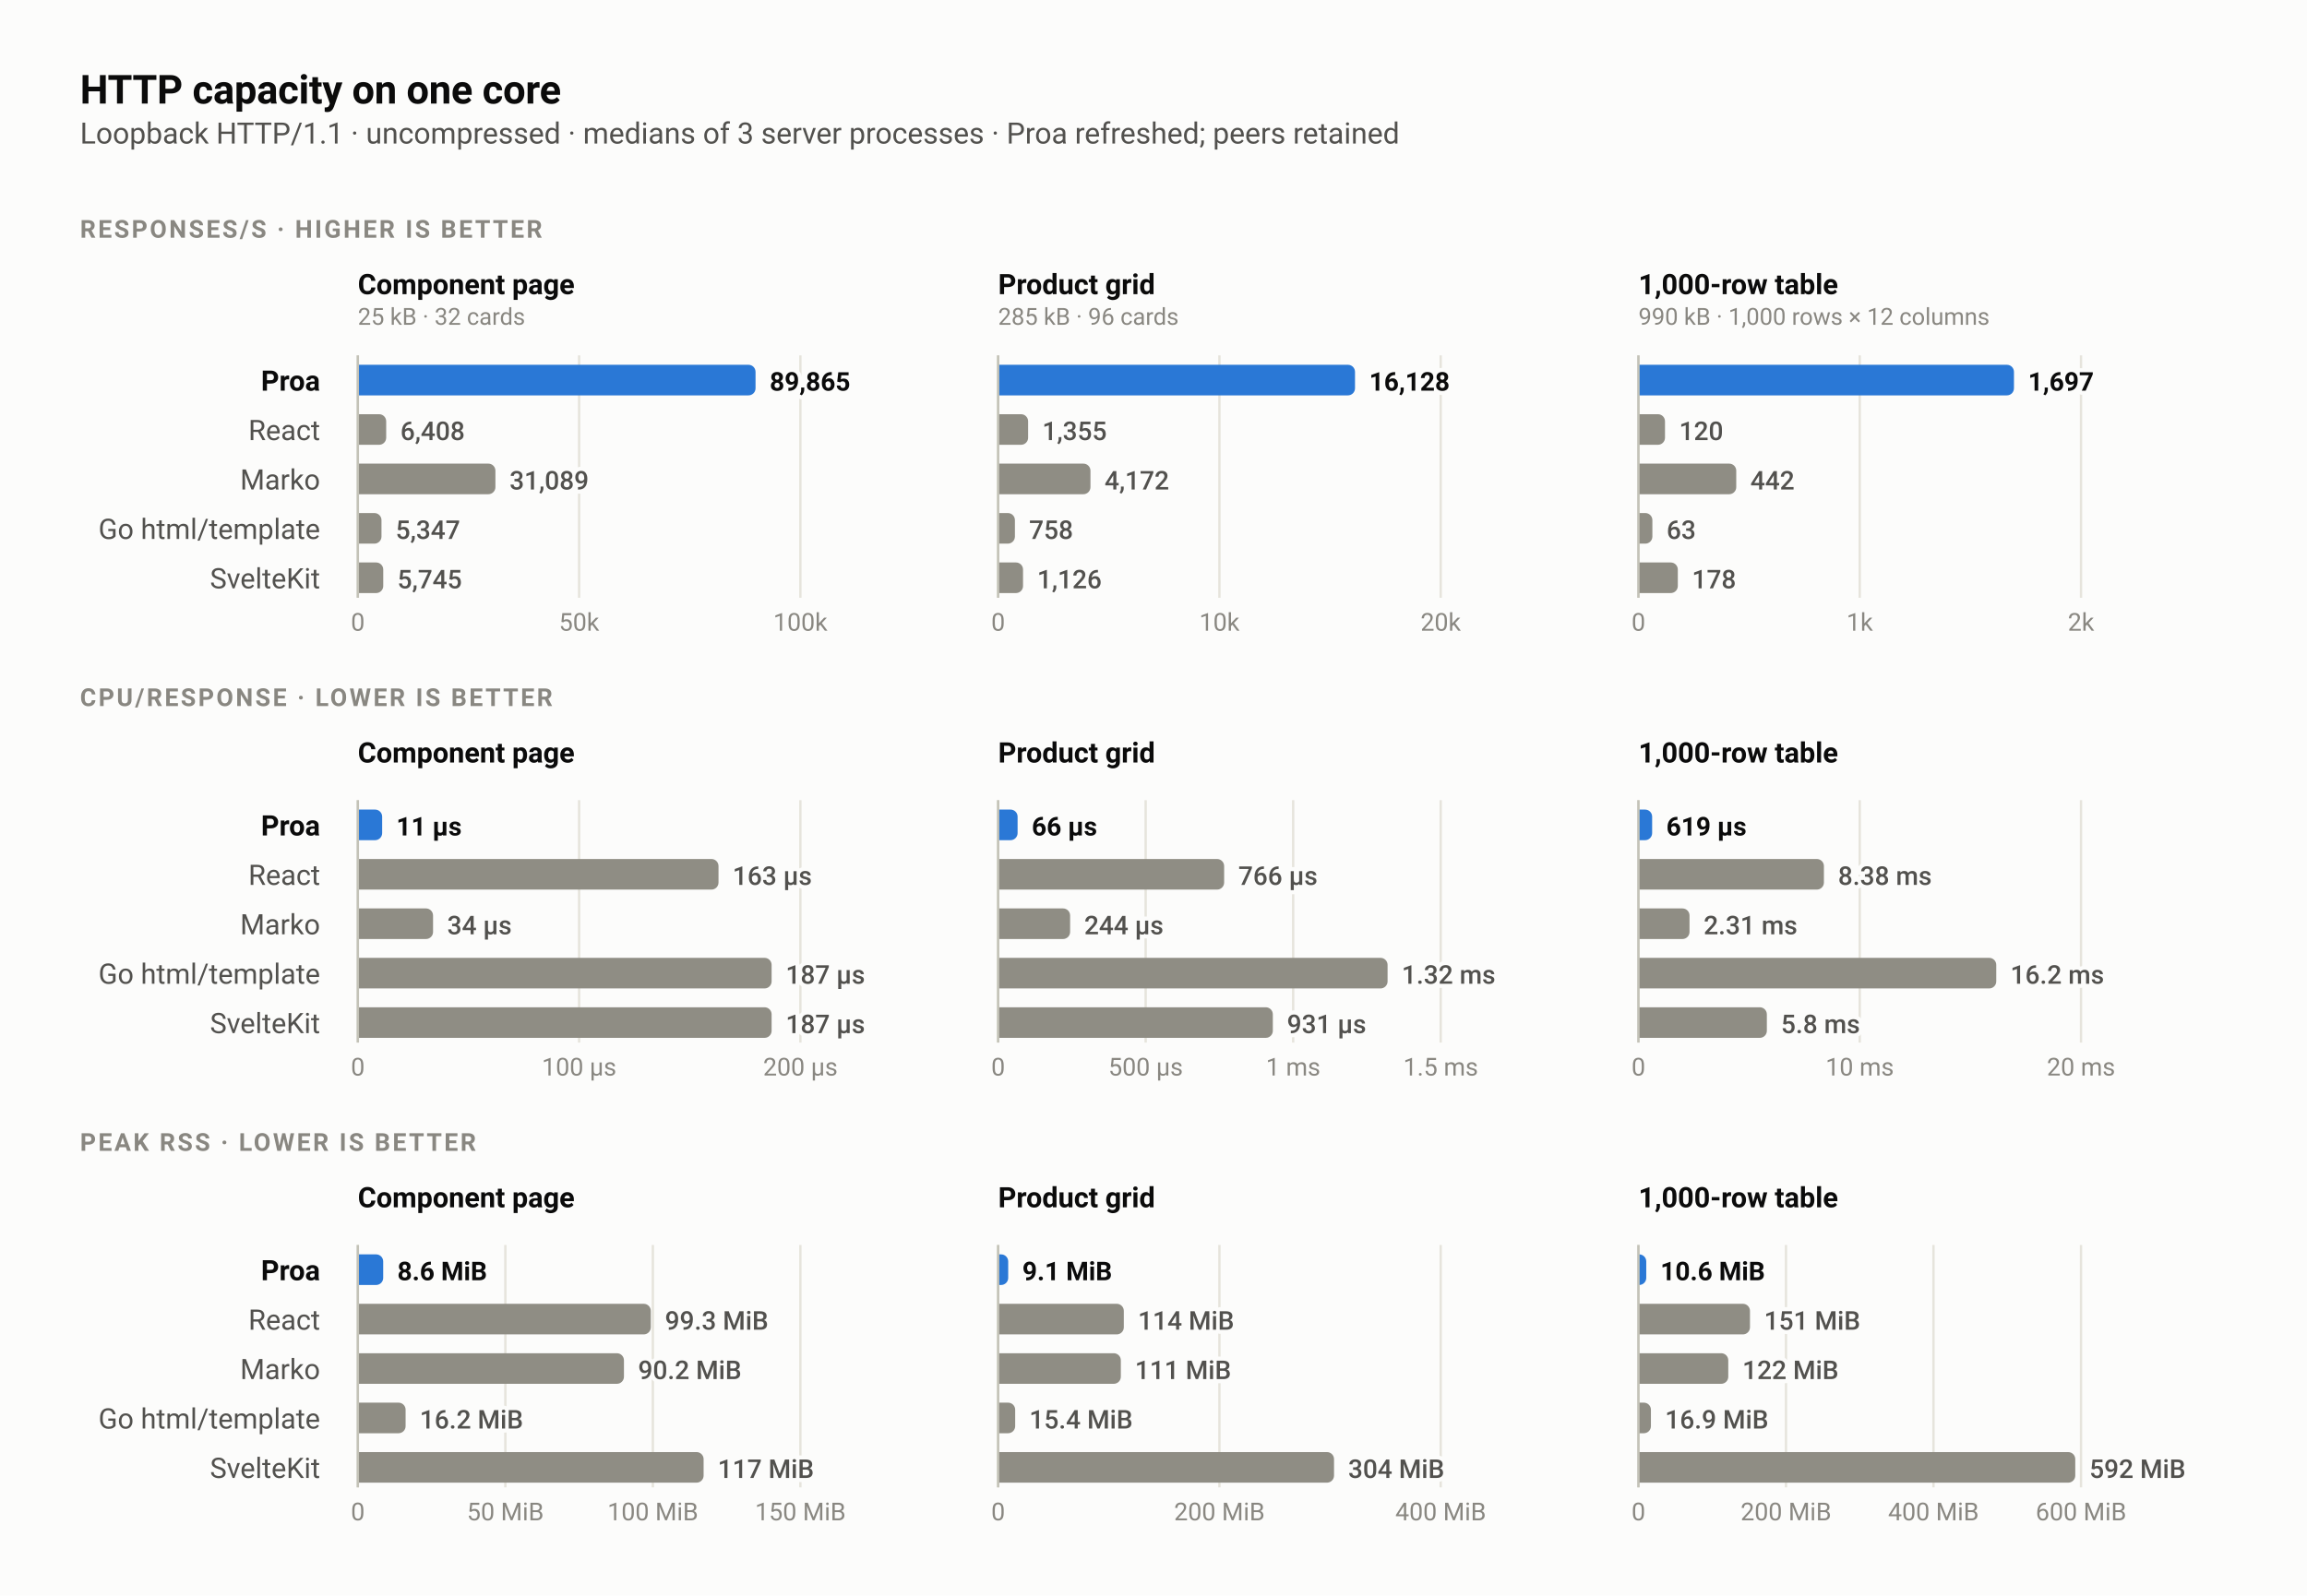
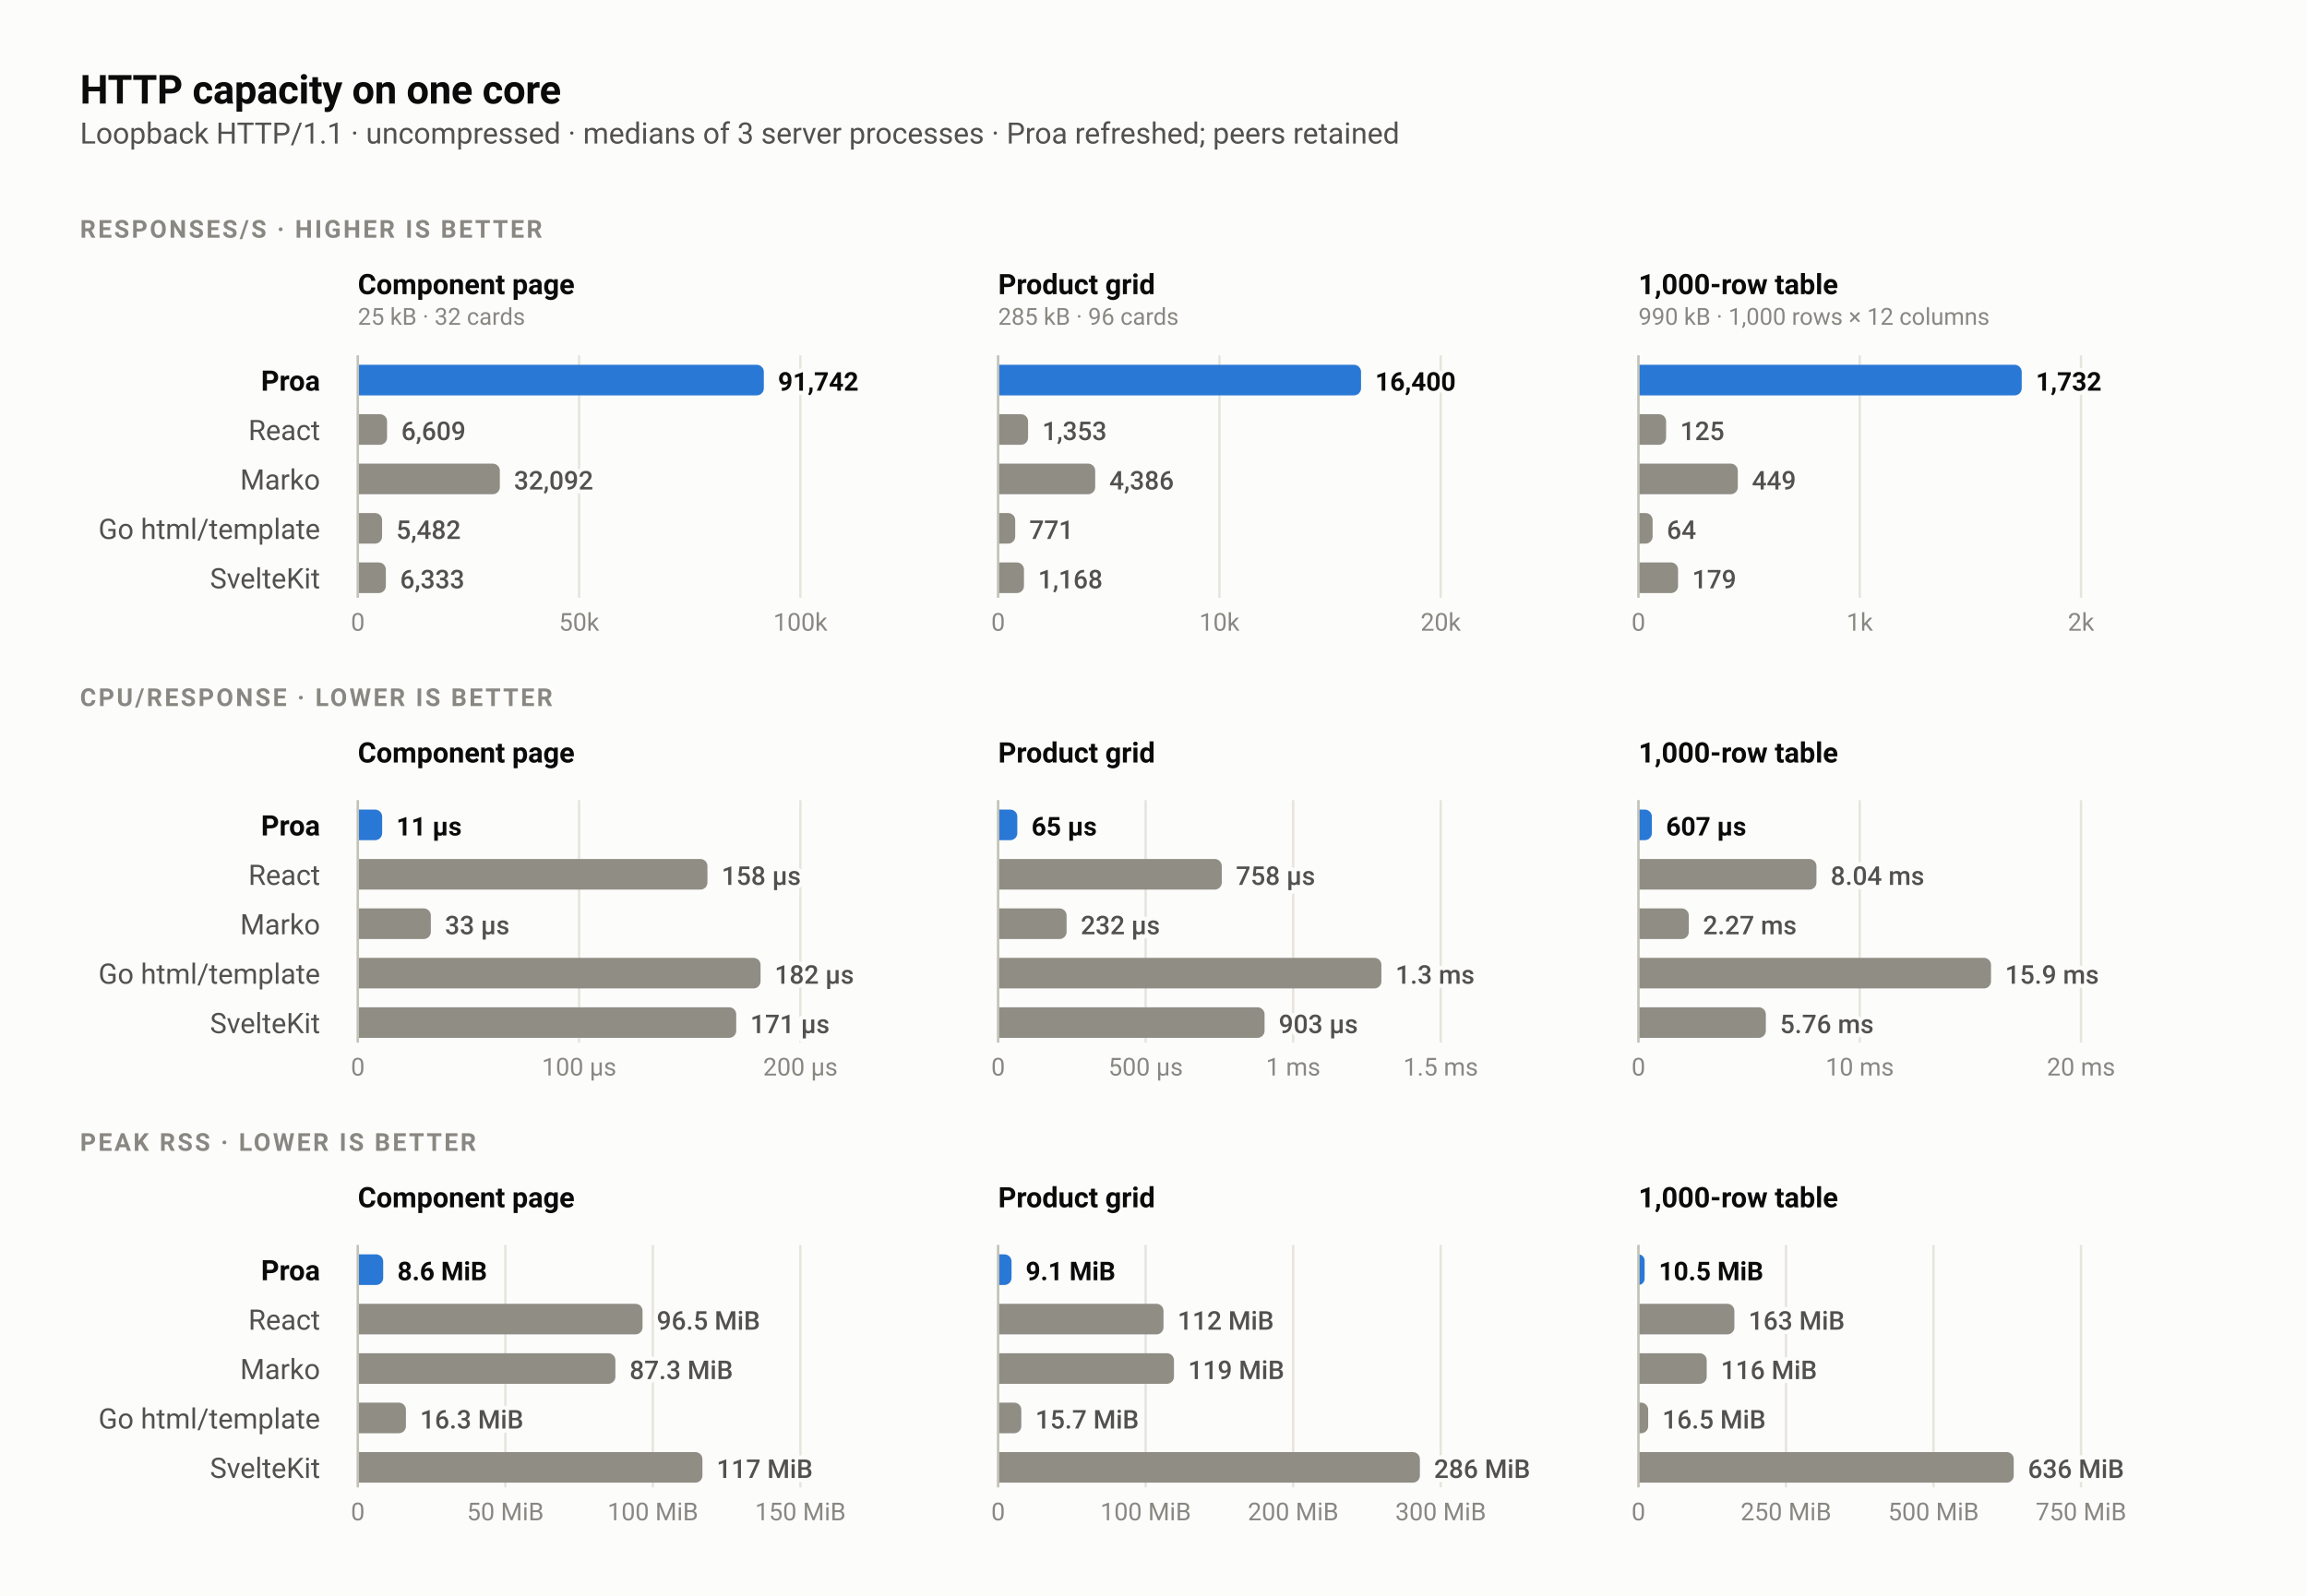
<svg xmlns="http://www.w3.org/2000/svg" width="980" height="678" viewBox="0 0 980 678" role="img" aria-labelledby="ttl dsc">
  <style>
  text { font-family: system-ui, -apple-system, "Segoe UI", Roboto, "Helvetica Neue", Arial, sans-serif; }
  .t   { font-size: 17px; font-weight: 600; fill: #0b0b0b; letter-spacing: -.005em; }
  .d   { font-size: 12.5px; font-weight: 400; fill: #52514e; }
  .eb  { font-size: 10.5px; font-weight: 600; fill: #898781; letter-spacing: .09em; }
  .cat { font-size: 12px; font-weight: 400; fill: #52514e; }
  .catb{ font-size: 12px; font-weight: 600; fill: #0b0b0b; }
  .lg  { font-size: 12px; font-weight: 400; fill: #52514e; }
  .tick{ font-size: 10.5px; font-weight: 400; fill: #898781; font-variant-numeric: tabular-nums; }
  .val { font-size: 11px; font-weight: 500; fill: #52514e; font-variant-numeric: tabular-nums;
         paint-order: stroke; stroke: #fcfcfb; stroke-width: 3.5px; stroke-linejoin: round; }
  .valb{ font-size: 11px; font-weight: 600; fill: #0b0b0b; font-variant-numeric: tabular-nums;
         paint-order: stroke; stroke: #fcfcfb; stroke-width: 3.5px; stroke-linejoin: round; }
  .valw{ font-size: 11px; font-weight: 600; fill: #fcfcfb; font-variant-numeric: tabular-nums; }
  .note{ font-size: 10px; font-weight: 400; fill: #898781; }
  .mono{ font-family: ui-monospace, SFMono-Regular, "SF Mono", Menlo, Consolas, monospace; }
  .end { text-anchor: end; }
  .mid { text-anchor: middle; }
</style>
  <rect width="980" height="678" fill="#fcfcfb" />
  <text x="34" y="44" class="t">HTTP capacity on one core</text>
  <text x="34" y="61" class="d">Loopback HTTP/1.1 · uncompressed · medians of 3 server processes · Proa refreshed; peers retained</text>
  <text x="34" y="101" class="eb">RESPONSES/S · HIGHER IS BETTER</text>
  <text x="152" y="125" class="catb">Component page</text>
  <text x="152" y="138" class="note">25 kB · 32 cards</text>
  <path d="M152 151L152 254" stroke="#e6e4dc" stroke-width="1" />
  <text x="152" y="268" class="tick mid">0</text>
  <path d="M246 151L246 254" stroke="#e6e4dc" stroke-width="1" />
  <text x="246" y="268" class="tick mid">50k</text>
  <path d="M340 151L340 254" stroke="#e6e4dc" stroke-width="1" />
  <text x="340" y="268" class="tick mid">100k</text>
-   <path d="M152 155H317.95a3 3 0 0 1 3 3V165a3 3 0 0 1 -3 3H152Z" fill="#2a78d6" />
-   <text x="326.95" y="166" class="valb">89,865</text>
+   <path d="M152 155H321.47a3 3 0 0 1 3 3V165a3 3 0 0 1 -3 3H152Z" fill="#2a78d6" />
+   <text x="330.47" y="166" class="valb">91,742</text>
  <text x="136" y="166" class="catb end">Proa</text>
-   <path d="M152 176H161.05a3 3 0 0 1 3 3V186a3 3 0 0 1 -3 3H152Z" fill="#8f8d84" />
-   <text x="170.05" y="187" class="val">6,408</text>
+   <path d="M152 176H161.42a3 3 0 0 1 3 3V186a3 3 0 0 1 -3 3H152Z" fill="#8f8d84" />
+   <text x="170.42" y="187" class="val">6,609</text>
  <text x="136" y="187" class="cat end">React</text>
-   <path d="M152 197H207.45a3 3 0 0 1 3 3V207a3 3 0 0 1 -3 3H152Z" fill="#8f8d84" />
-   <text x="216.45" y="208" class="val">31,089</text>
+   <path d="M152 197H209.33a3 3 0 0 1 3 3V207a3 3 0 0 1 -3 3H152Z" fill="#8f8d84" />
+   <text x="218.33" y="208" class="val">32,092</text>
  <text x="136" y="208" class="cat end">Marko</text>
-   <path d="M152 218H159.05a3 3 0 0 1 3 3V228a3 3 0 0 1 -3 3H152Z" fill="#8f8d84" />
-   <text x="168.05" y="229" class="val">5,347</text>
+   <path d="M152 218H159.31a3 3 0 0 1 3 3V228a3 3 0 0 1 -3 3H152Z" fill="#8f8d84" />
+   <text x="168.31" y="229" class="val">5,482</text>
  <text x="136" y="229" class="cat end">Go html/template</text>
-   <path d="M152 239H159.8a3 3 0 0 1 3 3V249a3 3 0 0 1 -3 3H152Z" fill="#8f8d84" />
-   <text x="168.8" y="250" class="val">5,745</text>
+   <path d="M152 239H160.91a3 3 0 0 1 3 3V249a3 3 0 0 1 -3 3H152Z" fill="#8f8d84" />
+   <text x="169.91" y="250" class="val">6,333</text>
  <text x="136" y="250" class="cat end">SvelteKit</text>
  <path d="M152 151L152 254" stroke="#c3c2b7" stroke-width="1" />
  <text x="424" y="125" class="catb">Product grid</text>
  <text x="424" y="138" class="note">285 kB · 96 cards</text>
  <path d="M424 151L424 254" stroke="#e6e4dc" stroke-width="1" />
  <text x="424" y="268" class="tick mid">0</text>
  <path d="M518 151L518 254" stroke="#e6e4dc" stroke-width="1" />
  <text x="518" y="268" class="tick mid">10k</text>
  <path d="M612 151L612 254" stroke="#e6e4dc" stroke-width="1" />
  <text x="612" y="268" class="tick mid">20k</text>
-   <path d="M424 155H572.6a3 3 0 0 1 3 3V165a3 3 0 0 1 -3 3H424Z" fill="#2a78d6" />
-   <text x="581.6" y="166" class="valb">16,128</text>
-   <path d="M424 176H433.74a3 3 0 0 1 3 3V186a3 3 0 0 1 -3 3H424Z" fill="#8f8d84" />
-   <text x="442.74" y="187" class="val">1,355</text>
-   <path d="M424 197H460.22a3 3 0 0 1 3 3V207a3 3 0 0 1 -3 3H424Z" fill="#8f8d84" />
-   <text x="469.22" y="208" class="val">4,172</text>
-   <path d="M424 218H428.13a3 3 0 0 1 3 3V228a3 3 0 0 1 -3 3H424Z" fill="#8f8d84" />
-   <text x="437.13" y="229" class="val">758</text>
-   <path d="M424 239H431.58a3 3 0 0 1 3 3V249a3 3 0 0 1 -3 3H424Z" fill="#8f8d84" />
-   <text x="440.58" y="250" class="val">1,126</text>
+   <path d="M424 155H575.16a3 3 0 0 1 3 3V165a3 3 0 0 1 -3 3H424Z" fill="#2a78d6" />
+   <text x="584.16" y="166" class="valb">16,400</text>
+   <path d="M424 176H433.72a3 3 0 0 1 3 3V186a3 3 0 0 1 -3 3H424Z" fill="#8f8d84" />
+   <text x="442.72" y="187" class="val">1,353</text>
+   <path d="M424 197H462.23a3 3 0 0 1 3 3V207a3 3 0 0 1 -3 3H424Z" fill="#8f8d84" />
+   <text x="471.23" y="208" class="val">4,386</text>
+   <path d="M424 218H428.25a3 3 0 0 1 3 3V228a3 3 0 0 1 -3 3H424Z" fill="#8f8d84" />
+   <text x="437.25" y="229" class="val">771</text>
+   <path d="M424 239H431.98a3 3 0 0 1 3 3V249a3 3 0 0 1 -3 3H424Z" fill="#8f8d84" />
+   <text x="440.98" y="250" class="val">1,168</text>
  <path d="M424 151L424 254" stroke="#c3c2b7" stroke-width="1" />
  <text x="696" y="125" class="catb">1,000-row table</text>
  <text x="696" y="138" class="note">990 kB · 1,000 rows × 12 columns</text>
  <path d="M696 151L696 254" stroke="#e6e4dc" stroke-width="1" />
  <text x="696" y="268" class="tick mid">0</text>
  <path d="M790 151L790 254" stroke="#e6e4dc" stroke-width="1" />
  <text x="790" y="268" class="tick mid">1k</text>
  <path d="M884 151L884 254" stroke="#e6e4dc" stroke-width="1" />
  <text x="884" y="268" class="tick mid">2k</text>
-   <path d="M696 155H852.52a3 3 0 0 1 3 3V165a3 3 0 0 1 -3 3H696Z" fill="#2a78d6" />
-   <text x="861.52" y="166" class="valb">1,697</text>
-   <path d="M696 176H704.28a3 3 0 0 1 3 3V186a3 3 0 0 1 -3 3H696Z" fill="#8f8d84" />
-   <text x="713.28" y="187" class="val">120</text>
-   <path d="M696 197H734.55a3 3 0 0 1 3 3V207a3 3 0 0 1 -3 3H696Z" fill="#8f8d84" />
-   <text x="743.55" y="208" class="val">442</text>
-   <path d="M696 218H698.92a3 3 0 0 1 3 3V228a3 3 0 0 1 -3 3H696Z" fill="#8f8d84" />
-   <text x="707.92" y="229" class="val">63</text>
-   <path d="M696 239H709.73a3 3 0 0 1 3 3V249a3 3 0 0 1 -3 3H696Z" fill="#8f8d84" />
-   <text x="718.73" y="250" class="val">178</text>
+   <path d="M696 155H855.81a3 3 0 0 1 3 3V165a3 3 0 0 1 -3 3H696Z" fill="#2a78d6" />
+   <text x="864.81" y="166" class="valb">1,732</text>
+   <path d="M696 176H704.75a3 3 0 0 1 3 3V186a3 3 0 0 1 -3 3H696Z" fill="#8f8d84" />
+   <text x="713.75" y="187" class="val">125</text>
+   <path d="M696 197H735.21a3 3 0 0 1 3 3V207a3 3 0 0 1 -3 3H696Z" fill="#8f8d84" />
+   <text x="744.21" y="208" class="val">449</text>
+   <path d="M696 218H699.02a3 3 0 0 1 3 3V228a3 3 0 0 1 -3 3H696Z" fill="#8f8d84" />
+   <text x="708.02" y="229" class="val">64</text>
+   <path d="M696 239H709.83a3 3 0 0 1 3 3V249a3 3 0 0 1 -3 3H696Z" fill="#8f8d84" />
+   <text x="718.83" y="250" class="val">179</text>
  <path d="M696 151L696 254" stroke="#c3c2b7" stroke-width="1" />
  <text x="34" y="300" class="eb">CPU/RESPONSE · LOWER IS BETTER</text>
  <text x="152" y="324" class="catb">Component page</text>
  <path d="M152 340L152 443" stroke="#e6e4dc" stroke-width="1" />
  <text x="152" y="457" class="tick mid">0</text>
  <path d="M246 340L246 443" stroke="#e6e4dc" stroke-width="1" />
  <text x="246" y="457" class="tick mid">100 µs</text>
  <path d="M340 340L340 443" stroke="#e6e4dc" stroke-width="1" />
  <text x="340" y="457" class="tick mid">200 µs</text>
  <path d="M152 344H159.34a3 3 0 0 1 3 3V354a3 3 0 0 1 -3 3H152Z" fill="#2a78d6" />
  <text x="168.34" y="355" class="valb">11 µs</text>
  <text x="136" y="355" class="catb end">Proa</text>
-   <path d="M152 365H302.22a3 3 0 0 1 3 3V375a3 3 0 0 1 -3 3H152Z" fill="#8f8d84" />
-   <text x="311.22" y="376" class="val">163 µs</text>
+   <path d="M152 365H297.52a3 3 0 0 1 3 3V375a3 3 0 0 1 -3 3H152Z" fill="#8f8d84" />
+   <text x="306.52" y="376" class="val">158 µs</text>
  <text x="136" y="376" class="cat end">React</text>
-   <path d="M152 386H180.96a3 3 0 0 1 3 3V396a3 3 0 0 1 -3 3H152Z" fill="#8f8d84" />
-   <text x="189.96" y="397" class="val">34 µs</text>
+   <path d="M152 386H180.02a3 3 0 0 1 3 3V396a3 3 0 0 1 -3 3H152Z" fill="#8f8d84" />
+   <text x="189.02" y="397" class="val">33 µs</text>
  <text x="136" y="397" class="cat end">Marko</text>
-   <path d="M152 407H324.78a3 3 0 0 1 3 3V417a3 3 0 0 1 -3 3H152Z" fill="#8f8d84" />
-   <text x="333.78" y="418" class="val">187 µs</text>
+   <path d="M152 407H320.08a3 3 0 0 1 3 3V417a3 3 0 0 1 -3 3H152Z" fill="#8f8d84" />
+   <text x="329.08" y="418" class="val">182 µs</text>
  <text x="136" y="418" class="cat end">Go html/template</text>
-   <path d="M152 428H324.78a3 3 0 0 1 3 3V438a3 3 0 0 1 -3 3H152Z" fill="#8f8d84" />
-   <text x="333.78" y="439" class="val">187 µs</text>
+   <path d="M152 428H309.74a3 3 0 0 1 3 3V438a3 3 0 0 1 -3 3H152Z" fill="#8f8d84" />
+   <text x="318.74" y="439" class="val">171 µs</text>
  <text x="136" y="439" class="cat end">SvelteKit</text>
  <path d="M152 340L152 443" stroke="#c3c2b7" stroke-width="1" />
  <text x="424" y="324" class="catb">Product grid</text>
  <path d="M424 340L424 443" stroke="#e6e4dc" stroke-width="1" />
  <text x="424" y="457" class="tick mid">0</text>
  <path d="M486.67 340L486.67 443" stroke="#e6e4dc" stroke-width="1" />
  <text x="486.67" y="457" class="tick mid">500 µs</text>
  <path d="M549.33 340L549.33 443" stroke="#e6e4dc" stroke-width="1" />
  <text x="549.33" y="457" class="tick mid">1 ms</text>
  <path d="M612 340L612 443" stroke="#e6e4dc" stroke-width="1" />
  <text x="612" y="457" class="tick mid">1.5 ms</text>
-   <path d="M424 344H429.27a3 3 0 0 1 3 3V354a3 3 0 0 1 -3 3H424Z" fill="#2a78d6" />
-   <text x="438.27" y="355" class="valb">66 µs</text>
-   <path d="M424 365H517.01a3 3 0 0 1 3 3V375a3 3 0 0 1 -3 3H424Z" fill="#8f8d84" />
-   <text x="526.01" y="376" class="val">766 µs</text>
-   <path d="M424 386H451.58a3 3 0 0 1 3 3V396a3 3 0 0 1 -3 3H424Z" fill="#8f8d84" />
-   <text x="460.58" y="397" class="val">244 µs</text>
-   <path d="M424 407H586.44a3 3 0 0 1 3 3V417a3 3 0 0 1 -3 3H424Z" fill="#8f8d84" />
-   <text x="595.44" y="418" class="val">1.32 ms</text>
-   <path d="M424 428H537.69a3 3 0 0 1 3 3V438a3 3 0 0 1 -3 3H424Z" fill="#8f8d84" />
-   <text x="546.69" y="439" class="val">931 µs</text>
+   <path d="M424 344H429.15a3 3 0 0 1 3 3V354a3 3 0 0 1 -3 3H424Z" fill="#2a78d6" />
+   <text x="438.15" y="355" class="valb">65 µs</text>
+   <path d="M424 365H516a3 3 0 0 1 3 3V375a3 3 0 0 1 -3 3H424Z" fill="#8f8d84" />
+   <text x="525" y="376" class="val">758 µs</text>
+   <path d="M424 386H450.08a3 3 0 0 1 3 3V396a3 3 0 0 1 -3 3H424Z" fill="#8f8d84" />
+   <text x="459.08" y="397" class="val">232 µs</text>
+   <path d="M424 407H583.81a3 3 0 0 1 3 3V417a3 3 0 0 1 -3 3H424Z" fill="#8f8d84" />
+   <text x="592.81" y="418" class="val">1.3 ms</text>
+   <path d="M424 428H534.18a3 3 0 0 1 3 3V438a3 3 0 0 1 -3 3H424Z" fill="#8f8d84" />
+   <text x="543.18" y="439" class="val">903 µs</text>
  <path d="M424 340L424 443" stroke="#c3c2b7" stroke-width="1" />
  <text x="696" y="324" class="catb">1,000-row table</text>
  <path d="M696 340L696 443" stroke="#e6e4dc" stroke-width="1" />
  <text x="696" y="457" class="tick mid">0</text>
  <path d="M790 340L790 443" stroke="#e6e4dc" stroke-width="1" />
  <text x="790" y="457" class="tick mid">10 ms</text>
  <path d="M884 340L884 443" stroke="#e6e4dc" stroke-width="1" />
  <text x="884" y="457" class="tick mid">20 ms</text>
-   <path d="M696 344H698.82a3 3 0 0 1 3 3V354a3 3 0 0 1 -3 3H696Z" fill="#2a78d6" />
-   <text x="707.82" y="355" class="valb">619 µs</text>
-   <path d="M696 365H771.79a3 3 0 0 1 3 3V375a3 3 0 0 1 -3 3H696Z" fill="#8f8d84" />
-   <text x="780.79" y="376" class="val">8.38 ms</text>
-   <path d="M696 386H714.7a3 3 0 0 1 3 3V396a3 3 0 0 1 -3 3H696Z" fill="#8f8d84" />
-   <text x="723.7" y="397" class="val">2.31 ms</text>
-   <path d="M696 407H845a3 3 0 0 1 3 3V417a3 3 0 0 1 -3 3H696Z" fill="#8f8d84" />
-   <text x="854" y="418" class="val">16.2 ms</text>
-   <path d="M696 428H747.55a3 3 0 0 1 3 3V438a3 3 0 0 1 -3 3H696Z" fill="#8f8d84" />
-   <text x="756.55" y="439" class="val">5.8 ms</text>
+   <path d="M696 344H698.71a3 3 0 0 1 3 3V354a3 3 0 0 1 -3 3H696Z" fill="#2a78d6" />
+   <text x="707.71" y="355" class="valb">607 µs</text>
+   <path d="M696 365H768.62a3 3 0 0 1 3 3V375a3 3 0 0 1 -3 3H696Z" fill="#8f8d84" />
+   <text x="777.62" y="376" class="val">8.04 ms</text>
+   <path d="M696 386H714.39a3 3 0 0 1 3 3V396a3 3 0 0 1 -3 3H696Z" fill="#8f8d84" />
+   <text x="723.39" y="397" class="val">2.27 ms</text>
+   <path d="M696 407H842.77a3 3 0 0 1 3 3V417a3 3 0 0 1 -3 3H696Z" fill="#8f8d84" />
+   <text x="851.77" y="418" class="val">15.9 ms</text>
+   <path d="M696 428H747.12a3 3 0 0 1 3 3V438a3 3 0 0 1 -3 3H696Z" fill="#8f8d84" />
+   <text x="756.12" y="439" class="val">5.76 ms</text>
  <path d="M696 340L696 443" stroke="#c3c2b7" stroke-width="1" />
  <text x="34" y="489" class="eb">PEAK RSS · LOWER IS BETTER</text>
  <text x="152" y="513" class="catb">Component page</text>
  <path d="M152 529L152 632" stroke="#e6e4dc" stroke-width="1" />
  <text x="152" y="646" class="tick mid">0</text>
  <path d="M214.67 529L214.67 632" stroke="#e6e4dc" stroke-width="1" />
  <text x="214.67" y="646" class="tick mid">50 MiB</text>
  <path d="M277.33 529L277.33 632" stroke="#e6e4dc" stroke-width="1" />
  <text x="277.33" y="646" class="tick mid">100 MiB</text>
  <path d="M340 529L340 632" stroke="#e6e4dc" stroke-width="1" />
  <text x="340" y="646" class="tick mid">150 MiB</text>
  <path d="M152 533H159.78a3 3 0 0 1 3 3V543a3 3 0 0 1 -3 3H152Z" fill="#2a78d6" />
  <text x="168.78" y="544" class="valb">8.6 MiB</text>
  <text x="136" y="544" class="catb end">Proa</text>
-   <path d="M152 554H273.46a3 3 0 0 1 3 3V564a3 3 0 0 1 -3 3H152Z" fill="#8f8d84" />
-   <text x="282.46" y="565" class="val">99.3 MiB</text>
+   <path d="M152 554H269.95a3 3 0 0 1 3 3V564a3 3 0 0 1 -3 3H152Z" fill="#8f8d84" />
+   <text x="278.95" y="565" class="val">96.5 MiB</text>
  <text x="136" y="565" class="cat end">React</text>
-   <path d="M152 575H262.05a3 3 0 0 1 3 3V585a3 3 0 0 1 -3 3H152Z" fill="#8f8d84" />
-   <text x="271.05" y="586" class="val">90.2 MiB</text>
+   <path d="M152 575H258.42a3 3 0 0 1 3 3V585a3 3 0 0 1 -3 3H152Z" fill="#8f8d84" />
+   <text x="267.42" y="586" class="val">87.3 MiB</text>
  <text x="136" y="586" class="cat end">Marko</text>
-   <path d="M152 596H169.3a3 3 0 0 1 3 3V606a3 3 0 0 1 -3 3H152Z" fill="#8f8d84" />
-   <text x="178.3" y="607" class="val">16.2 MiB</text>
+   <path d="M152 596H169.43a3 3 0 0 1 3 3V606a3 3 0 0 1 -3 3H152Z" fill="#8f8d84" />
+   <text x="178.43" y="607" class="val">16.3 MiB</text>
  <text x="136" y="607" class="cat end">Go html/template</text>
-   <path d="M152 617H295.89a3 3 0 0 1 3 3V627a3 3 0 0 1 -3 3H152Z" fill="#8f8d84" />
-   <text x="304.89" y="628" class="val">117 MiB</text>
+   <path d="M152 617H295.39a3 3 0 0 1 3 3V627a3 3 0 0 1 -3 3H152Z" fill="#8f8d84" />
+   <text x="304.39" y="628" class="val">117 MiB</text>
  <text x="136" y="628" class="cat end">SvelteKit</text>
  <path d="M152 529L152 632" stroke="#c3c2b7" stroke-width="1" />
  <text x="424" y="513" class="catb">Product grid</text>
  <path d="M424 529L424 632" stroke="#e6e4dc" stroke-width="1" />
  <text x="424" y="646" class="tick mid">0</text>
-   <path d="M518 529L518 632" stroke="#e6e4dc" stroke-width="1" />
-   <text x="518" y="646" class="tick mid">200 MiB</text>
+   <path d="M486.67 529L486.67 632" stroke="#e6e4dc" stroke-width="1" />
+   <text x="486.67" y="646" class="tick mid">100 MiB</text>
+   <path d="M549.33 529L549.33 632" stroke="#e6e4dc" stroke-width="1" />
+   <text x="549.33" y="646" class="tick mid">200 MiB</text>
  <path d="M612 529L612 632" stroke="#e6e4dc" stroke-width="1" />
-   <text x="612" y="646" class="tick mid">400 MiB</text>
-   <path d="M424 533H425.28a3 3 0 0 1 3 3V543a3 3 0 0 1 -3 3H424Z" fill="#2a78d6" />
-   <text x="434.28" y="544" class="valb">9.1 MiB</text>
-   <path d="M424 554H474.39a3 3 0 0 1 3 3V564a3 3 0 0 1 -3 3H424Z" fill="#8f8d84" />
-   <text x="483.39" y="565" class="val">114 MiB</text>
-   <path d="M424 575H473.12a3 3 0 0 1 3 3V585a3 3 0 0 1 -3 3H424Z" fill="#8f8d84" />
-   <text x="482.12" y="586" class="val">111 MiB</text>
-   <path d="M424 596H428.24a3 3 0 0 1 3 3V606a3 3 0 0 1 -3 3H424Z" fill="#8f8d84" />
-   <text x="437.24" y="607" class="val">15.4 MiB</text>
-   <path d="M424 617H563.69a3 3 0 0 1 3 3V627a3 3 0 0 1 -3 3H424Z" fill="#8f8d84" />
-   <text x="572.69" y="628" class="val">304 MiB</text>
+   <text x="612" y="646" class="tick mid">300 MiB</text>
+   <path d="M424 533H426.7a3 3 0 0 1 3 3V543a3 3 0 0 1 -3 3H424Z" fill="#2a78d6" />
+   <text x="435.7" y="544" class="valb">9.1 MiB</text>
+   <path d="M424 554H491.25a3 3 0 0 1 3 3V564a3 3 0 0 1 -3 3H424Z" fill="#8f8d84" />
+   <text x="500.25" y="565" class="val">112 MiB</text>
+   <path d="M424 575H495.7a3 3 0 0 1 3 3V585a3 3 0 0 1 -3 3H424Z" fill="#8f8d84" />
+   <text x="504.7" y="586" class="val">119 MiB</text>
+   <path d="M424 596H430.84a3 3 0 0 1 3 3V606a3 3 0 0 1 -3 3H424Z" fill="#8f8d84" />
+   <text x="439.84" y="607" class="val">15.7 MiB</text>
+   <path d="M424 617H600.16a3 3 0 0 1 3 3V627a3 3 0 0 1 -3 3H424Z" fill="#8f8d84" />
+   <text x="609.16" y="628" class="val">286 MiB</text>
  <path d="M424 529L424 632" stroke="#c3c2b7" stroke-width="1" />
  <text x="696" y="513" class="catb">1,000-row table</text>
  <path d="M696 529L696 632" stroke="#e6e4dc" stroke-width="1" />
  <text x="696" y="646" class="tick mid">0</text>
  <path d="M758.67 529L758.67 632" stroke="#e6e4dc" stroke-width="1" />
-   <text x="758.67" y="646" class="tick mid">200 MiB</text>
+   <text x="758.67" y="646" class="tick mid">250 MiB</text>
  <path d="M821.33 529L821.33 632" stroke="#e6e4dc" stroke-width="1" />
-   <text x="821.33" y="646" class="tick mid">400 MiB</text>
+   <text x="821.33" y="646" class="tick mid">500 MiB</text>
  <path d="M884 529L884 632" stroke="#e6e4dc" stroke-width="1" />
-   <text x="884" y="646" class="tick mid">600 MiB</text>
-   <path d="M696 533H696.32a3 3 0 0 1 3 3V543a3 3 0 0 1 -3 3H696Z" fill="#2a78d6" />
-   <text x="705.32" y="544" class="valb">10.6 MiB</text>
-   <path d="M696 554H740.38a3 3 0 0 1 3 3V564a3 3 0 0 1 -3 3H696Z" fill="#8f8d84" />
-   <text x="749.38" y="565" class="val">151 MiB</text>
-   <path d="M696 575H731.16a3 3 0 0 1 3 3V585a3 3 0 0 1 -3 3H696Z" fill="#8f8d84" />
-   <text x="740.16" y="586" class="val">122 MiB</text>
-   <path d="M696 596H698.3a3 3 0 0 1 3 3V606a3 3 0 0 1 -3 3H696Z" fill="#8f8d84" />
-   <text x="707.3" y="607" class="val">16.9 MiB</text>
-   <path d="M696 617H878.56a3 3 0 0 1 3 3V627a3 3 0 0 1 -3 3H696Z" fill="#8f8d84" />
-   <text x="887.56" y="628" class="val">592 MiB</text>
+   <text x="884" y="646" class="tick mid">750 MiB</text>
+   <path d="M696 533H696a2.63 2.63 0 0 1 2.63 2.63V543.37a2.63 2.63 0 0 1 -2.63 2.63H696Z" fill="#2a78d6" />
+   <text x="704.63" y="544" class="valb">10.5 MiB</text>
+   <path d="M696 554H733.76a3 3 0 0 1 3 3V564a3 3 0 0 1 -3 3H696Z" fill="#8f8d84" />
+   <text x="742.76" y="565" class="val">163 MiB</text>
+   <path d="M696 575H722a3 3 0 0 1 3 3V585a3 3 0 0 1 -3 3H696Z" fill="#8f8d84" />
+   <text x="731" y="586" class="val">116 MiB</text>
+   <path d="M696 596H697.14a3 3 0 0 1 3 3V606a3 3 0 0 1 -3 3H696Z" fill="#8f8d84" />
+   <text x="706.14" y="607" class="val">16.5 MiB</text>
+   <path d="M696 617H852.42a3 3 0 0 1 3 3V627a3 3 0 0 1 -3 3H696Z" fill="#8f8d84" />
+   <text x="861.42" y="628" class="val">636 MiB</text>
  <path d="M696 529L696 632" stroke="#c3c2b7" stroke-width="1" />
</svg>
